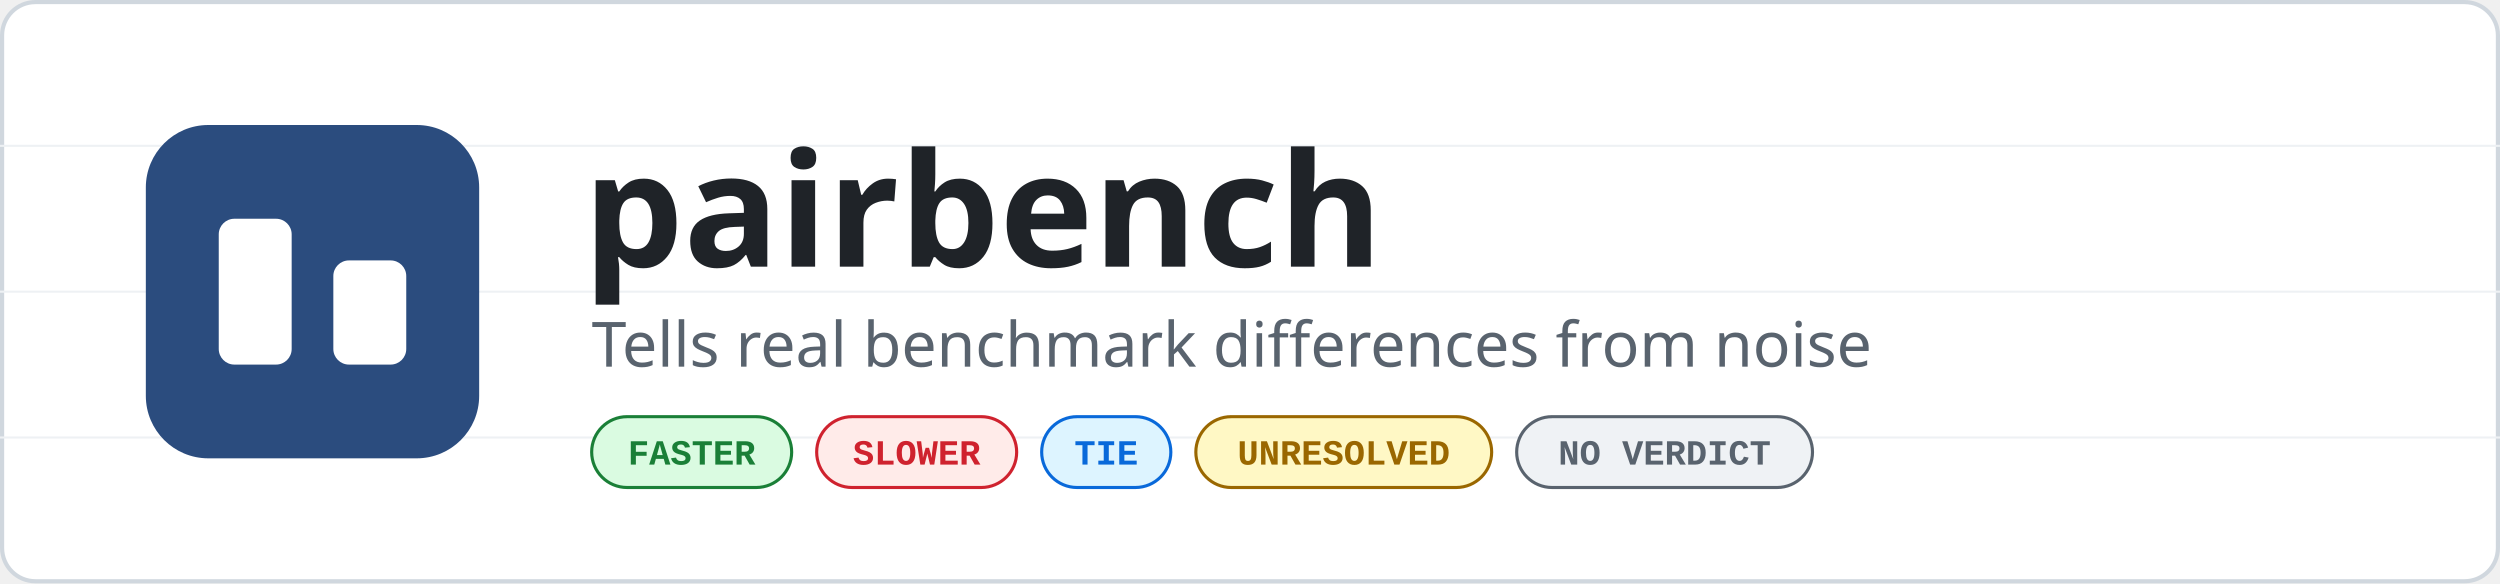
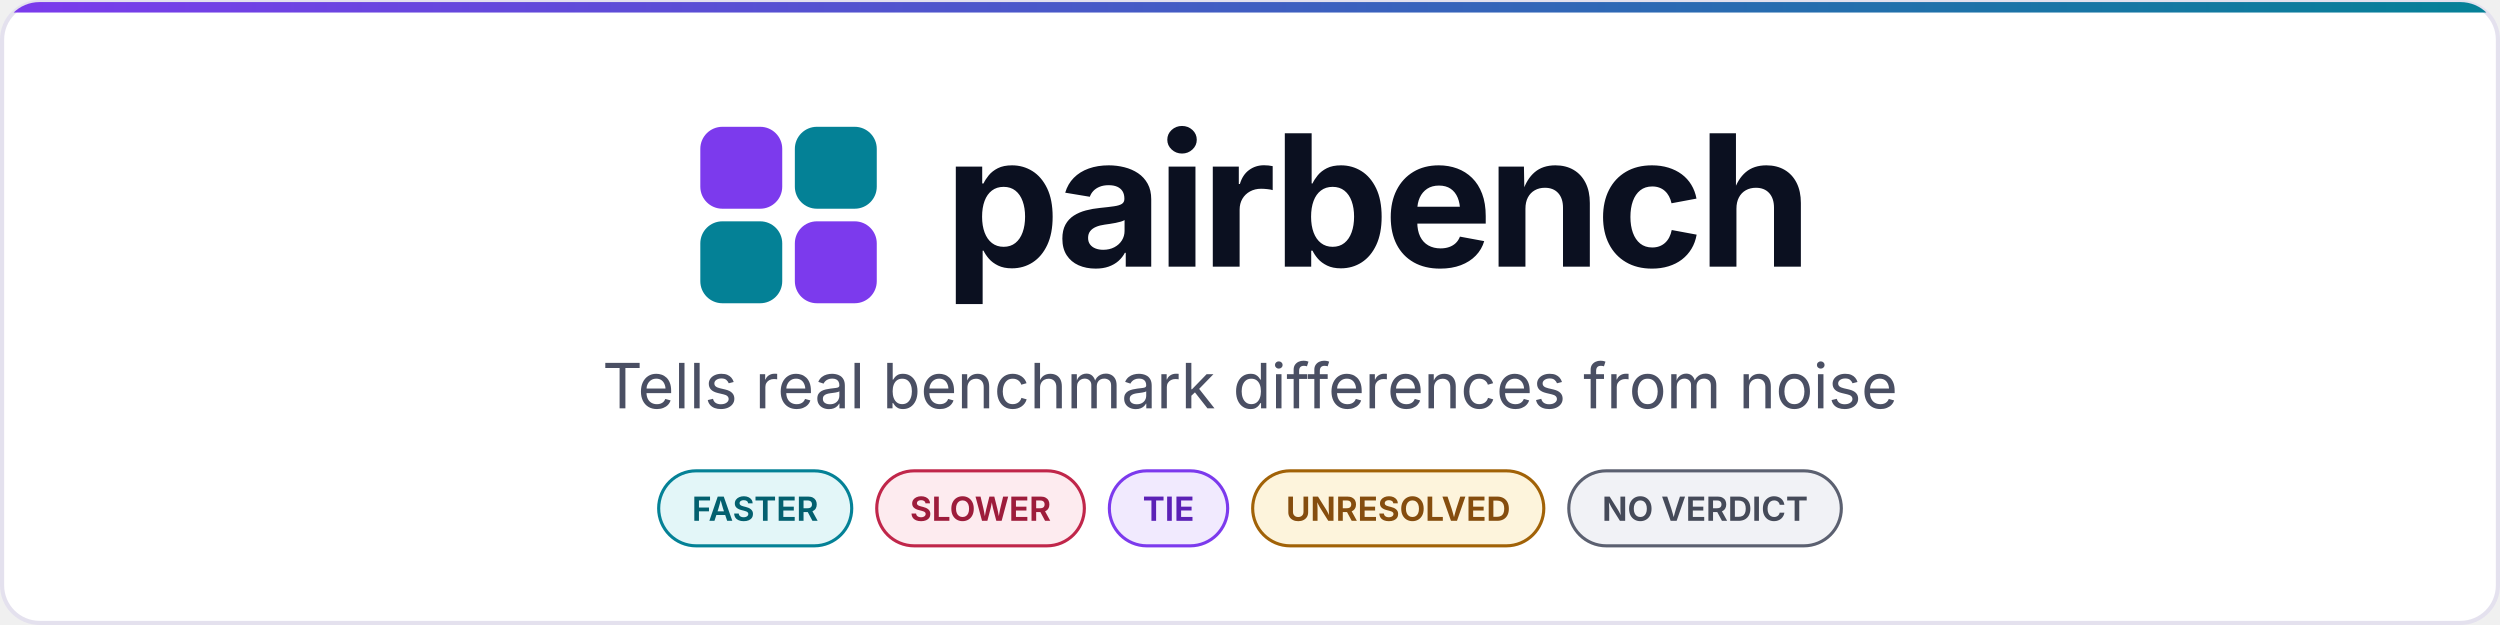
- <svg xmlns="http://www.w3.org/2000/svg" width="1200" height="280" viewBox="0 0 1200 280" role="img" aria-labelledby="title">
-   <style>.s{font-family:-apple-system,BlinkMacSystemFont,'Segoe UI','Noto Sans',Helvetica,Arial,sans-serif}.m{font-family:ui-monospace,SFMono-Regular,'SF Mono',Menlo,Consolas,'Liberation Mono',monospace}</style>
-   <rect x="1" y="1" width="1198" height="278" rx="16" fill="#ffffff" stroke="#d0d7de" stroke-width="2" />
-   <path d="M0 70H1200M0 140H1200M0 210H1200" stroke="#eef1f4" stroke-width="1" />
-   <g transform="translate(70 60)">
-     <rect width="160" height="160" rx="30" fill="#2b4c7e" />
-     <rect x="35" y="45" width="35" height="70" rx="7.5" fill="#ffffff" />
-     <rect x="90" y="65" width="35" height="50" rx="7.5" fill="#ffffff" />
-   </g>
-   <text x="280" y="128" class="s" font-size="76" font-weight="700" fill="#1f2328">pairbench</text>
-   <text x="284" y="176" class="s" font-size="30" fill="#59636e">Tells real benchmark differences from noise</text>
-   <rect x="284" y="200" width="96" height="34" rx="17" fill="#dafbe1" stroke="#1a7f37" stroke-width="1.5" />
-   <text x="332" y="223" class="m" font-size="17" font-weight="700" fill="#1a7f37" text-anchor="middle">FASTER</text>
-   <rect x="392" y="200" width="96" height="34" rx="17" fill="#ffebe9" stroke="#cf222e" stroke-width="1.5" />
-   <text x="440" y="223" class="m" font-size="17" font-weight="700" fill="#cf222e" text-anchor="middle">SLOWER</text>
-   <rect x="500" y="200" width="62" height="34" rx="17" fill="#ddf4ff" stroke="#0969da" stroke-width="1.5" />
-   <text x="531" y="223" class="m" font-size="17" font-weight="700" fill="#0969da" text-anchor="middle">TIE</text>
-   <rect x="574" y="200" width="142" height="34" rx="17" fill="#fff8c5" stroke="#9a6700" stroke-width="1.5" />
-   <text x="645" y="223" class="m" font-size="17" font-weight="700" fill="#9a6700" text-anchor="middle">UNRESOLVED</text>
-   <rect x="728" y="200" width="142" height="34" rx="17" fill="#eff2f5" stroke="#59636e" stroke-width="1.5" />
-   <text x="799" y="223" class="m" font-size="17" font-weight="700" fill="#59636e" text-anchor="middle">NO VERDICT</text>
+ <svg xmlns="http://www.w3.org/2000/svg" width="1200" height="300" viewBox="0 0 1200 300" role="img" aria-labelledby="title">
+   <defs>
+     <linearGradient id="banner-rule" x1="0" y1="0" x2="1" y2="0">
+       <stop offset="0" stop-color="#7c3aed" />
+       <stop offset="1" stop-color="#048196" />
+     </linearGradient>
+     <clipPath id="banner-frame">
+       <rect x="1" y="1" width="1198" height="298" rx="18" />
+     </clipPath>
+   </defs>
+   <rect x="1" y="1" width="1198" height="298" rx="18" fill="#ffffff" stroke="#e4e1ee" stroke-width="2" />
+   <rect x="0" y="0" width="1200" height="6" fill="url(#banner-rule)" clip-path="url(#banner-frame)" />
+   <svg x="330.10" y="54.81" width="96.80" height="96.80" viewBox="0 0 64 64">
+     <rect x="4" y="4" width="26" height="26" rx="7" fill="#7c3aed" />
+     <rect x="34" y="4" width="26" height="26" rx="7" fill="#048196" />
+     <rect x="4" y="34" width="26" height="26" rx="7" fill="#048196" />
+     <rect x="34" y="34" width="26" height="26" rx="7" fill="#7c3aed" />
+   </svg>
+   <path fill="#0b1020" d="M458.79 145.96L458.79 79.96L471.46 79.96L471.46 88.05L472.09 88.05Q472.98 86.13 474.62 84.12Q476.27 82.11 478.98 80.73Q481.70 79.36 485.78 79.36Q491.12 79.36 495.54 82.11Q499.95 84.86 502.61 90.36Q505.27 95.85 505.27 104.06Q505.27 112.06 502.69 117.58Q500.11 123.09 495.68 125.95Q491.26 128.80 485.71 128.80Q481.80 128.80 479.09 127.47Q476.38 126.15 474.69 124.20Q473.00 122.25 472.09 120.31L471.67 120.31L471.67 145.96L458.79 145.96ZM481.74 118.47Q485.11 118.47 487.40 116.62Q489.69 114.77 490.86 111.51Q492.04 108.24 492.04 104.02Q492.04 99.80 490.87 96.58Q489.71 93.35 487.42 91.52Q485.13 89.69 481.74 89.69Q478.43 89.69 476.12 91.46Q473.80 93.23 472.60 96.44Q471.40 99.65 471.40 104.02Q471.40 108.35 472.61 111.60Q473.82 114.85 476.14 116.66Q478.47 118.47 481.74 118.47ZM525.91 128.93Q521.33 128.93 517.70 127.32Q514.08 125.70 512.01 122.51Q509.93 119.32 509.93 114.57Q509.93 110.54 511.40 107.84Q512.87 105.15 515.42 103.50Q517.98 101.86 521.23 101.00Q524.48 100.14 528.04 99.80Q532.20 99.39 534.75 99.01Q537.31 98.64 538.51 97.86Q539.70 97.07 539.70 95.51L539.70 95.30Q539.70 93.25 538.83 91.82Q537.95 90.40 536.28 89.64Q534.60 88.89 532.15 88.89Q529.69 88.89 527.84 89.64Q526.00 90.39 524.82 91.64Q523.64 92.89 523.12 94.45L511.30 92.49Q512.53 88.29 515.41 85.37Q518.29 82.44 522.57 80.90Q526.85 79.36 532.19 79.36Q536.06 79.36 539.71 80.28Q543.36 81.19 546.27 83.14Q549.17 85.09 550.88 88.19Q552.59 91.28 552.59 95.66L552.59 128.00L540.36 128.00L540.36 121.33L539.94 121.33Q538.78 123.56 536.84 125.28Q534.91 126.99 532.19 127.96Q529.48 128.93 525.91 128.93ZM529.54 119.90Q532.58 119.90 534.88 118.68Q537.19 117.47 538.49 115.41Q539.79 113.35 539.79 110.83L539.79 105.63Q539.20 106.02 538.06 106.37Q536.91 106.72 535.49 106.99Q534.08 107.27 532.70 107.47Q531.32 107.67 530.25 107.82Q527.87 108.14 526.07 108.91Q524.27 109.68 523.28 110.96Q522.28 112.25 522.28 114.19Q522.28 116.05 523.22 117.32Q524.16 118.59 525.79 119.24Q527.42 119.90 529.54 119.90ZM560.93 128.00L560.93 79.96L573.82 79.96L573.82 128.00L560.93 128.00ZM567.37 73.70Q564.46 73.70 562.38 71.75Q560.30 69.81 560.30 67.08Q560.30 64.30 562.38 62.38Q564.46 60.46 567.37 60.46Q570.29 60.46 572.37 62.38Q574.45 64.30 574.45 67.08Q574.45 69.81 572.37 71.75Q570.29 73.70 567.37 73.70ZM582.14 128.00L582.14 79.96L594.63 79.96L594.63 88.33L595.14 88.33Q596.45 83.88 599.57 81.60Q602.68 79.32 606.72 79.32Q607.72 79.32 608.87 79.43Q610.01 79.55 610.89 79.75L610.89 91.26Q610.03 90.97 608.39 90.79Q606.75 90.60 605.32 90.60Q602.37 90.60 600.02 91.88Q597.68 93.16 596.35 95.41Q595.02 97.67 595.02 100.66L595.02 128.00L582.14 128.00ZM643.63 128.80Q639.72 128.80 637.01 127.47Q634.30 126.15 632.61 124.20Q630.92 122.25 630.01 120.31L629.38 120.31L629.38 128.00L616.71 128.00L616.71 63.98L629.59 63.98L629.59 88.05L630.01 88.05Q630.90 86.13 632.54 84.12Q634.19 82.11 636.90 80.73Q639.62 79.36 643.70 79.36Q649.04 79.36 653.46 82.11Q657.87 84.86 660.53 90.36Q663.19 95.85 663.19 104.06Q663.19 112.06 660.61 117.58Q658.03 123.09 653.60 125.95Q649.18 128.80 643.63 128.80ZM639.66 118.47Q643.03 118.47 645.32 116.62Q647.61 114.77 648.78 111.51Q649.96 108.24 649.96 104.02Q649.96 99.80 648.79 96.58Q647.63 93.35 645.34 91.52Q643.05 89.69 639.66 89.69Q636.35 89.69 634.04 91.46Q631.72 93.23 630.52 96.44Q629.32 99.65 629.32 104.02Q629.32 108.35 630.53 111.60Q631.74 114.85 634.07 116.66Q636.39 118.47 639.66 118.47ZM691.27 128.94Q683.91 128.94 678.59 125.93Q673.26 122.91 670.40 117.37Q667.55 111.83 667.55 104.23Q667.55 96.81 670.38 91.22Q673.22 85.63 678.41 82.49Q683.60 79.36 690.62 79.36Q695.33 79.36 699.42 80.86Q703.50 82.36 706.59 85.38Q709.68 88.41 711.41 92.98Q713.15 97.55 713.15 103.73L713.15 107.34L672.83 107.34L672.83 99.23L706.87 99.23L700.85 101.41Q700.85 97.66 699.70 94.89Q698.55 92.12 696.30 90.59Q694.06 89.07 690.71 89.07Q687.37 89.07 685.04 90.61Q682.72 92.16 681.50 94.81Q680.29 97.46 680.29 100.84L680.29 106.54Q680.29 110.71 681.68 113.55Q683.08 116.38 685.61 117.81Q688.14 119.23 691.47 119.23Q693.73 119.23 695.57 118.59Q697.42 117.95 698.75 116.69Q700.07 115.43 700.77 113.58L712.42 115.74Q711.26 119.72 708.38 122.69Q705.51 125.66 701.19 127.30Q696.86 128.94 691.27 128.94ZM732.21 100.19L732.21 128.00L719.32 128.00L719.32 79.96L731.49 79.96L731.70 91.95L730.92 91.95Q732.81 85.94 736.66 82.65Q740.52 79.36 746.60 79.36Q751.59 79.36 755.31 81.53Q759.02 83.70 761.07 87.76Q763.12 91.81 763.12 97.45L763.12 128.00L750.24 128.00L750.24 99.69Q750.24 95.22 747.93 92.67Q745.62 90.13 741.54 90.13Q738.82 90.13 736.71 91.32Q734.60 92.51 733.40 94.75Q732.21 96.99 732.21 100.19ZM792.95 128.94Q785.72 128.94 780.45 125.83Q775.18 122.73 772.33 117.15Q769.47 111.58 769.47 104.19Q769.47 96.74 772.33 91.15Q775.18 85.57 780.45 82.46Q785.72 79.36 792.95 79.36Q797.24 79.36 800.84 80.47Q804.45 81.58 807.24 83.65Q810.02 85.72 811.82 88.68Q813.63 91.63 814.31 95.33L802.33 97.57Q801.93 95.70 801.12 94.21Q800.32 92.72 799.15 91.67Q797.99 90.61 796.46 90.06Q794.94 89.50 793.08 89.50Q789.64 89.50 787.31 91.36Q784.99 93.21 783.79 96.50Q782.60 99.79 782.60 104.14Q782.60 108.43 783.79 111.73Q784.99 115.04 787.31 116.92Q789.64 118.79 793.08 118.79Q794.96 118.79 796.50 118.22Q798.04 117.65 799.24 116.56Q800.44 115.47 801.25 113.90Q802.05 112.34 802.43 110.41L814.39 112.63Q813.73 116.43 811.91 119.43Q810.10 122.43 807.32 124.57Q804.53 126.70 800.89 127.82Q797.26 128.94 792.95 128.94ZM833.49 100.19L833.49 128.00L820.61 128.00L820.61 63.98L833.26 63.98L833.26 91.95L832.21 91.95Q834.10 85.94 837.95 82.65Q841.80 79.36 847.88 79.36Q852.88 79.36 856.60 81.53Q860.32 83.70 862.37 87.76Q864.42 91.81 864.42 97.45L864.42 128.00L851.52 128.00L851.52 99.69Q851.52 95.22 849.21 92.67Q846.90 90.13 842.82 90.13Q840.11 90.13 837.99 91.32Q835.88 92.51 834.69 94.75Q833.49 96.99 833.49 100.19Z" />
+   <path fill="#4a4f63" d="M290.54 176.63L290.54 174.17L307.03 174.17L307.03 176.63L300.19 176.63L300.19 196.00L297.41 196.00L297.41 176.63L290.54 176.63ZM315.32 196.35Q312.95 196.35 311.23 195.30Q309.51 194.24 308.58 192.35Q307.65 190.46 307.65 187.94Q307.65 185.42 308.55 183.50Q309.46 181.59 311.13 180.50Q312.79 179.42 315.01 179.42Q316.32 179.42 317.59 179.85Q318.85 180.28 319.89 181.24Q320.92 182.20 321.53 183.77Q322.15 185.34 322.15 187.61L322.15 188.71L309.43 188.71L309.43 186.48L320.73 186.48L319.50 187.30Q319.50 185.69 318.99 184.44Q318.49 183.18 317.49 182.47Q316.49 181.76 315.01 181.76Q313.54 181.76 312.48 182.49Q311.43 183.21 310.87 184.38Q310.31 185.54 310.31 186.87L310.31 188.35Q310.31 190.17 310.94 191.44Q311.57 192.70 312.71 193.36Q313.84 194.01 315.34 194.01Q316.30 194.01 317.09 193.73Q317.89 193.45 318.46 192.89Q319.03 192.32 319.34 191.49L321.88 192.19Q321.50 193.42 320.60 194.36Q319.69 195.30 318.35 195.82Q317.01 196.35 315.32 196.35ZM328.56 174.17L328.56 196.00L325.93 196.00L325.93 174.17L328.56 174.17ZM335.83 174.17L335.83 196.00L333.19 196.00L333.19 174.17L335.83 174.17ZM346.03 196.35Q344.34 196.35 343.03 195.86Q341.72 195.37 340.87 194.40Q340.02 193.44 339.73 192.03L342.23 191.43Q342.58 192.78 343.56 193.41Q344.53 194.04 346.00 194.04Q347.71 194.04 348.73 193.30Q349.75 192.57 349.75 191.56Q349.75 190.71 349.15 190.15Q348.56 189.58 347.34 189.31L344.62 188.66Q342.39 188.13 341.31 187.03Q340.22 185.92 340.22 184.19Q340.22 182.79 341.02 181.71Q341.81 180.63 343.18 180.03Q344.55 179.42 346.29 179.42Q347.97 179.42 349.15 179.92Q350.33 180.43 351.07 181.31Q351.81 182.20 352.18 183.36L349.79 183.97Q349.45 183.09 348.67 182.38Q347.89 181.66 346.30 181.66Q344.84 181.66 343.86 182.33Q342.89 183.01 342.89 184.03Q342.89 184.94 343.55 185.49Q344.21 186.04 345.64 186.38L348.12 186.96Q350.35 187.49 351.42 188.60Q352.49 189.70 352.49 191.39Q352.49 192.82 351.67 193.94Q350.86 195.06 349.40 195.71Q347.94 196.35 346.03 196.35ZM364.73 196.00L364.73 179.62L367.28 179.62L367.28 182.14L367.46 182.14Q367.91 180.90 369.07 180.14Q370.24 179.39 371.70 179.39Q372.00 179.39 372.40 179.40Q372.80 179.42 373.04 179.43L373.04 182.08Q372.92 182.05 372.45 182.00Q371.98 181.94 371.46 181.94Q370.28 181.94 369.35 182.43Q368.42 182.92 367.90 183.78Q367.37 184.63 367.37 185.75L367.37 196.00L364.73 196.00ZM382.41 196.35Q380.04 196.35 378.32 195.30Q376.60 194.24 375.67 192.35Q374.74 190.46 374.74 187.94Q374.74 185.42 375.64 183.50Q376.55 181.59 378.22 180.50Q379.88 179.42 382.10 179.42Q383.41 179.42 384.68 179.85Q385.94 180.28 386.98 181.24Q388.01 182.20 388.62 183.77Q389.24 185.34 389.24 187.61L389.24 188.71L376.52 188.71L376.52 186.48L387.82 186.48L386.59 187.30Q386.59 185.69 386.08 184.44Q385.58 183.18 384.58 182.47Q383.58 181.76 382.10 181.76Q380.62 181.76 379.57 182.49Q378.52 183.21 377.96 184.38Q377.40 185.54 377.40 186.87L377.40 188.35Q377.40 190.17 378.03 191.44Q378.66 192.70 379.80 193.36Q380.93 194.01 382.43 194.01Q383.39 194.01 384.18 193.73Q384.98 193.45 385.55 192.89Q386.12 192.32 386.43 191.49L388.97 192.19Q388.59 193.42 387.69 194.36Q386.78 195.30 385.44 195.82Q384.10 196.35 382.41 196.35ZM397.90 196.38Q396.34 196.38 395.08 195.79Q393.81 195.21 393.06 194.08Q392.31 192.95 392.31 191.34Q392.31 189.94 392.87 189.06Q393.43 188.18 394.36 187.67Q395.29 187.17 396.42 186.92Q397.54 186.67 398.69 186.52Q400.15 186.33 401.07 186.23Q402.00 186.13 402.44 185.88Q402.89 185.63 402.89 185.03L402.89 184.94Q402.89 183.92 402.51 183.20Q402.13 182.49 401.37 182.11Q400.61 181.73 399.46 181.73Q398.29 181.73 397.46 182.10Q396.62 182.46 396.10 183.01Q395.58 183.56 395.32 184.13L392.78 183.30Q393.41 181.81 394.48 180.96Q395.55 180.12 396.84 179.77Q398.13 179.42 399.39 179.42Q400.21 179.42 401.26 179.62Q402.30 179.81 403.28 180.40Q404.25 180.99 404.89 182.14Q405.53 183.29 405.53 185.20L405.53 196.00L402.93 196.00L402.93 193.77L402.76 193.77Q402.48 194.34 401.87 194.95Q401.25 195.56 400.27 195.97Q399.29 196.38 397.90 196.38ZM398.35 194.05Q399.81 194.05 400.83 193.48Q401.84 192.91 402.36 191.99Q402.89 191.08 402.89 190.08L402.89 187.81Q402.73 188.00 402.19 188.16Q401.65 188.31 400.95 188.43Q400.25 188.54 399.60 188.62Q398.95 188.71 398.57 188.75Q397.62 188.87 396.79 189.15Q395.96 189.44 395.46 189.99Q394.97 190.54 394.97 191.47Q394.97 192.32 395.41 192.89Q395.84 193.47 396.61 193.76Q397.37 194.05 398.35 194.05ZM412.79 174.17L412.79 196.00L410.16 196.00L410.16 174.17L412.79 174.17ZM433.46 196.35Q431.91 196.35 430.96 195.82Q430.00 195.28 429.49 194.60Q428.98 193.92 428.70 193.47L428.41 193.47L428.41 196.00L425.86 196.00L425.86 174.17L428.50 174.17L428.50 182.25L428.70 182.25Q428.98 181.81 429.48 181.14Q429.98 180.47 430.91 179.95Q431.85 179.42 433.45 179.42Q435.50 179.42 437.06 180.44Q438.62 181.47 439.50 183.37Q440.39 185.26 440.39 187.86Q440.39 190.46 439.51 192.37Q438.63 194.27 437.07 195.31Q435.51 196.35 433.46 196.35ZM433.07 193.99Q434.60 193.99 435.64 193.17Q436.67 192.34 437.19 190.94Q437.71 189.54 437.71 187.83Q437.71 186.13 437.20 184.76Q436.68 183.39 435.65 182.58Q434.62 181.78 433.07 181.78Q431.56 181.78 430.53 182.54Q429.51 183.30 428.99 184.65Q428.47 186.01 428.47 187.83Q428.47 189.64 428.99 191.03Q429.52 192.43 430.55 193.21Q431.59 193.99 433.07 193.99ZM451.11 196.35Q448.74 196.35 447.02 195.30Q445.30 194.24 444.37 192.35Q443.44 190.46 443.44 187.94Q443.44 185.42 444.35 183.50Q445.25 181.59 446.92 180.50Q448.58 179.42 450.81 179.42Q452.11 179.42 453.38 179.85Q454.64 180.28 455.68 181.24Q456.71 182.20 457.32 183.77Q457.94 185.34 457.94 187.61L457.94 188.71L445.22 188.71L445.22 186.48L456.52 186.48L455.29 187.30Q455.29 185.69 454.78 184.44Q454.28 183.18 453.28 182.47Q452.29 181.76 450.81 181.76Q449.33 181.76 448.27 182.49Q447.22 183.21 446.66 184.38Q446.10 185.54 446.10 186.87L446.10 188.35Q446.10 190.17 446.73 191.44Q447.36 192.70 448.50 193.36Q449.63 194.01 451.13 194.01Q452.09 194.01 452.89 193.73Q453.68 193.45 454.25 192.89Q454.82 192.32 455.13 191.49L457.68 192.19Q457.29 193.42 456.39 194.36Q455.48 195.30 454.14 195.82Q452.80 196.35 451.11 196.35ZM464.36 186.19L464.36 196.00L461.72 196.00L461.72 179.62L464.25 179.62L464.27 183.59L463.90 183.59Q464.65 181.32 466.03 180.37Q467.42 179.42 469.28 179.42Q470.93 179.42 472.18 180.10Q473.42 180.78 474.12 182.15Q474.81 183.52 474.81 185.60L474.81 196.00L472.18 196.00L472.18 185.82Q472.18 183.93 471.19 182.86Q470.20 181.79 468.49 181.79Q467.31 181.79 466.38 182.30Q465.44 182.82 464.90 183.80Q464.36 184.78 464.36 186.19ZM486.11 196.35Q483.88 196.35 482.20 195.30Q480.53 194.24 479.59 192.34Q478.65 190.43 478.65 187.91Q478.65 185.35 479.59 183.44Q480.53 181.53 482.20 180.47Q483.88 179.42 486.11 179.42Q487.29 179.42 488.35 179.73Q489.40 180.03 490.28 180.61Q491.15 181.19 491.78 182.03Q492.41 182.88 492.74 183.94L490.21 184.66Q490.03 184.03 489.67 183.50Q489.30 182.98 488.78 182.59Q488.26 182.20 487.59 181.99Q486.91 181.78 486.11 181.78Q484.47 181.78 483.41 182.63Q482.36 183.49 481.85 184.88Q481.33 186.27 481.33 187.91Q481.33 189.53 481.85 190.91Q482.36 192.29 483.41 193.14Q484.47 193.99 486.11 193.99Q486.93 193.99 487.62 193.77Q488.31 193.55 488.84 193.15Q489.38 192.75 489.74 192.19Q490.11 191.63 490.28 190.98L492.80 191.69Q492.48 192.79 491.84 193.65Q491.21 194.51 490.33 195.11Q489.45 195.72 488.38 196.04Q487.31 196.35 486.11 196.35ZM499.22 186.19L499.22 196.00L496.58 196.00L496.58 174.17L499.22 174.17L499.22 183.59L498.76 183.59Q499.51 181.32 500.90 180.37Q502.28 179.42 504.14 179.42Q505.80 179.42 507.05 180.10Q508.30 180.78 509.00 182.15Q509.69 183.52 509.69 185.60L509.69 196.00L507.04 196.00L507.04 185.82Q507.04 183.93 506.05 182.86Q505.06 181.79 503.35 181.79Q502.18 181.79 501.24 182.30Q500.30 182.82 499.76 183.80Q499.22 184.78 499.22 186.19ZM514.32 196.00L514.32 179.62L516.88 179.62L516.90 183.29L516.69 183.29Q517.03 181.95 517.76 181.08Q518.48 180.21 519.46 179.77Q520.43 179.33 521.48 179.33Q523.27 179.33 524.38 180.43Q525.48 181.53 525.81 183.31L525.45 183.31Q525.75 182.08 526.52 181.19Q527.30 180.30 528.41 179.81Q529.51 179.33 530.82 179.33Q532.24 179.33 533.41 179.95Q534.58 180.56 535.28 181.81Q535.97 183.05 535.97 184.96L535.97 196.00L533.33 196.00L533.33 185.03Q533.33 183.26 532.34 182.49Q531.34 181.73 530.02 181.73Q528.93 181.73 528.13 182.19Q527.33 182.66 526.90 183.46Q526.46 184.27 526.46 185.31L526.46 196.00L523.83 196.00L523.83 184.76Q523.83 183.40 522.92 182.57Q522.01 181.73 520.62 181.73Q519.67 181.73 518.83 182.18Q517.98 182.63 517.47 183.50Q516.96 184.38 516.96 185.69L516.96 196.00L514.32 196.00ZM545.19 196.38Q543.63 196.38 542.37 195.79Q541.10 195.21 540.35 194.08Q539.60 192.95 539.60 191.34Q539.60 189.94 540.16 189.06Q540.72 188.18 541.65 187.67Q542.58 187.17 543.71 186.92Q544.83 186.67 545.98 186.52Q547.44 186.33 548.36 186.23Q549.29 186.13 549.73 185.88Q550.18 185.63 550.18 185.03L550.18 184.94Q550.18 183.92 549.80 183.20Q549.42 182.49 548.66 182.11Q547.90 181.73 546.75 181.73Q545.58 181.73 544.75 182.10Q543.91 182.46 543.39 183.01Q542.87 183.56 542.61 184.13L540.07 183.30Q540.70 181.81 541.77 180.96Q542.84 180.12 544.13 179.77Q545.42 179.42 546.68 179.42Q547.50 179.42 548.55 179.62Q549.59 179.81 550.57 180.40Q551.54 180.99 552.18 182.14Q552.82 183.29 552.82 185.20L552.82 196.00L550.22 196.00L550.22 193.77L550.05 193.77Q549.77 194.34 549.16 194.95Q548.54 195.56 547.56 195.97Q546.58 196.38 545.19 196.38ZM545.64 194.05Q547.10 194.05 548.12 193.48Q549.13 192.91 549.65 191.99Q550.18 191.08 550.18 190.08L550.18 187.81Q550.02 188.00 549.48 188.16Q548.94 188.31 548.24 188.43Q547.54 188.54 546.89 188.62Q546.24 188.71 545.86 188.75Q544.91 188.87 544.08 189.15Q543.25 189.44 542.75 189.99Q542.26 190.54 542.26 191.47Q542.26 192.32 542.70 192.89Q543.13 193.47 543.90 193.76Q544.66 194.05 545.64 194.05ZM557.45 196.00L557.45 179.62L560.00 179.62L560.00 182.14L560.17 182.14Q560.62 180.90 561.79 180.14Q562.95 179.39 564.42 179.39Q564.71 179.39 565.11 179.40Q565.52 179.42 565.75 179.43L565.75 182.08Q565.63 182.05 565.17 182.00Q564.70 181.94 564.17 181.94Q563.00 181.94 562.07 182.43Q561.14 182.92 560.61 183.78Q560.08 184.63 560.08 185.75L560.08 196.00L557.45 196.00ZM571.68 190.11L571.68 186.84L572.17 186.84L579.17 179.62L582.44 179.62L574.86 187.40L574.57 187.40L571.68 190.11ZM569.21 196.00L569.21 174.17L571.85 174.17L571.85 196.00L569.21 196.00ZM579.57 196.00L573.30 187.99L575.17 186.13L582.95 196.00L579.57 196.00ZM600.25 196.35Q598.21 196.35 596.65 195.31Q595.08 194.27 594.20 192.37Q593.32 190.46 593.32 187.86Q593.32 185.26 594.21 183.37Q595.09 181.47 596.66 180.44Q598.23 179.42 600.26 179.42Q601.86 179.42 602.80 179.95Q603.74 180.47 604.24 181.14Q604.75 181.81 605.01 182.25L605.21 182.25L605.21 174.17L607.85 174.17L607.85 196.00L605.30 196.00L605.30 193.47L605.01 193.47Q604.75 193.92 604.23 194.60Q603.71 195.28 602.76 195.82Q601.82 196.35 600.25 196.35ZM600.64 193.99Q602.14 193.99 603.16 193.21Q604.19 192.43 604.72 191.03Q605.24 189.64 605.24 187.83Q605.24 186.01 604.72 184.65Q604.20 183.30 603.18 182.54Q602.15 181.78 600.64 181.78Q599.09 181.78 598.06 182.58Q597.03 183.39 596.51 184.76Q596.00 186.13 596.00 187.83Q596.00 189.54 596.52 190.94Q597.04 192.34 598.08 193.17Q599.12 193.99 600.64 193.99ZM612.48 196.00L612.48 179.62L615.12 179.62L615.12 196.00L612.48 196.00ZM613.81 176.94Q613.07 176.94 612.52 176.43Q611.98 175.92 611.98 175.20Q611.98 174.47 612.52 173.96Q613.07 173.46 613.81 173.46Q614.58 173.46 615.12 173.96Q615.66 174.47 615.66 175.20Q615.66 175.92 615.12 176.43Q614.58 176.94 613.81 176.94ZM627.36 179.62L627.36 181.88L617.72 181.88L617.72 179.62L627.36 179.62ZM620.95 196.00L620.95 177.44Q620.95 176.02 621.61 175.07Q622.28 174.12 623.35 173.63Q624.42 173.15 625.61 173.15Q626.54 173.15 627.16 173.30Q627.77 173.46 628.07 173.59L627.33 175.84Q627.13 175.77 626.80 175.68Q626.47 175.59 625.91 175.59Q624.70 175.59 624.14 176.22Q623.58 176.84 623.58 178.03L623.58 196.00L620.95 196.00ZM637.29 179.62L637.29 181.88L627.66 181.88L627.66 179.62L637.29 179.62ZM630.88 196.00L630.88 177.44Q630.88 176.02 631.55 175.07Q632.21 174.12 633.28 173.63Q634.35 173.15 635.54 173.15Q636.47 173.15 637.09 173.30Q637.71 173.46 638.00 173.59L637.27 175.84Q637.06 175.77 636.73 175.68Q636.40 175.59 635.84 175.59Q634.63 175.59 634.07 176.22Q633.52 176.84 633.52 178.03L633.52 196.00L630.88 196.00ZM646.79 196.35Q644.41 196.35 642.69 195.30Q640.97 194.24 640.04 192.35Q639.11 190.46 639.11 187.94Q639.11 185.42 640.02 183.50Q640.93 181.59 642.59 180.50Q644.25 179.42 646.48 179.42Q647.78 179.42 649.05 179.85Q650.32 180.28 651.35 181.24Q652.38 182.20 653.00 183.77Q653.61 185.34 653.61 187.61L653.61 188.71L640.90 188.71L640.90 186.48L652.19 186.48L650.96 187.30Q650.96 185.69 650.46 184.44Q649.95 183.18 648.96 182.47Q647.96 181.76 646.48 181.76Q645.00 181.76 643.95 182.49Q642.89 183.21 642.33 184.38Q641.78 185.54 641.78 186.87L641.78 188.35Q641.78 190.17 642.41 191.44Q643.04 192.70 644.17 193.36Q645.31 194.01 646.80 194.01Q647.77 194.01 648.56 193.73Q649.35 193.45 649.92 192.89Q650.49 192.32 650.80 191.49L653.35 192.19Q652.97 193.42 652.06 194.36Q651.15 195.30 649.81 195.82Q648.47 196.35 646.79 196.35ZM657.39 196.00L657.39 179.62L659.94 179.62L659.94 182.14L660.12 182.14Q660.57 180.90 661.74 180.14Q662.90 179.39 664.37 179.39Q664.66 179.39 665.06 179.40Q665.46 179.42 665.70 179.43L665.70 182.08Q665.58 182.05 665.11 182.00Q664.64 181.94 664.12 181.94Q662.94 181.94 662.01 182.43Q661.08 182.92 660.56 183.78Q660.03 184.63 660.03 185.75L660.03 196.00L657.39 196.00ZM675.07 196.35Q672.70 196.35 670.98 195.30Q669.26 194.24 668.33 192.35Q667.40 190.46 667.40 187.94Q667.40 185.42 668.31 183.50Q669.21 181.59 670.88 180.50Q672.54 179.42 674.77 179.42Q676.07 179.42 677.34 179.85Q678.60 180.28 679.64 181.24Q680.67 182.20 681.28 183.77Q681.90 185.34 681.90 187.61L681.90 188.71L669.18 188.71L669.18 186.48L680.48 186.48L679.25 187.30Q679.25 185.69 678.74 184.44Q678.24 183.18 677.24 182.47Q676.25 181.76 674.77 181.76Q673.29 181.76 672.23 182.49Q671.18 183.21 670.62 184.38Q670.06 185.54 670.06 186.87L670.06 188.35Q670.06 190.17 670.69 191.44Q671.32 192.70 672.46 193.36Q673.59 194.01 675.09 194.01Q676.05 194.01 676.85 193.73Q677.64 193.45 678.21 192.89Q678.78 192.32 679.09 191.49L681.64 192.19Q681.25 193.42 680.35 194.36Q679.44 195.30 678.10 195.82Q676.76 196.35 675.07 196.35ZM688.32 186.19L688.32 196.00L685.68 196.00L685.68 179.62L688.21 179.62L688.23 183.59L687.86 183.59Q688.61 181.32 689.99 180.37Q691.38 179.42 693.24 179.42Q694.89 179.42 696.14 180.10Q697.38 180.78 698.08 182.15Q698.77 183.52 698.77 185.60L698.77 196.00L696.14 196.00L696.14 185.82Q696.14 183.93 695.15 182.86Q694.16 181.79 692.45 181.79Q691.27 181.79 690.34 182.30Q689.40 182.82 688.86 183.80Q688.32 184.78 688.32 186.19ZM710.07 196.35Q707.84 196.35 706.16 195.30Q704.49 194.24 703.55 192.34Q702.61 190.43 702.61 187.91Q702.61 185.35 703.55 183.44Q704.49 181.53 706.16 180.47Q707.84 179.42 710.07 179.42Q711.25 179.42 712.31 179.73Q713.36 180.03 714.24 180.61Q715.11 181.19 715.74 182.03Q716.37 182.88 716.70 183.94L714.17 184.66Q713.99 184.03 713.63 183.50Q713.26 182.98 712.74 182.59Q712.22 182.20 711.55 181.99Q710.87 181.78 710.07 181.78Q708.43 181.78 707.37 182.63Q706.32 183.49 705.81 184.88Q705.29 186.27 705.29 187.91Q705.29 189.53 705.81 190.91Q706.32 192.29 707.37 193.14Q708.43 193.99 710.07 193.99Q710.89 193.99 711.58 193.77Q712.27 193.55 712.80 193.15Q713.33 192.75 713.70 192.19Q714.07 191.63 714.24 190.98L716.76 191.69Q716.44 192.79 715.80 193.65Q715.17 194.51 714.29 195.11Q713.41 195.72 712.34 196.04Q711.27 196.35 710.07 196.35ZM727.43 196.35Q725.05 196.35 723.33 195.30Q721.61 194.24 720.68 192.35Q719.75 190.46 719.75 187.94Q719.75 185.42 720.66 183.50Q721.57 181.59 723.23 180.50Q724.89 179.42 727.12 179.42Q728.42 179.42 729.69 179.85Q730.96 180.28 731.99 181.24Q733.02 182.20 733.64 183.77Q734.25 185.34 734.25 187.61L734.25 188.71L721.54 188.71L721.54 186.48L732.83 186.48L731.60 187.30Q731.60 185.69 731.10 184.44Q730.59 183.18 729.59 182.47Q728.60 181.76 727.12 181.76Q725.64 181.76 724.58 182.49Q723.53 183.21 722.97 184.38Q722.42 185.54 722.42 186.87L722.42 188.35Q722.42 190.17 723.05 191.44Q723.68 192.70 724.81 193.36Q725.95 194.01 727.44 194.01Q728.41 194.01 729.20 193.73Q729.99 193.45 730.56 192.89Q731.13 192.32 731.44 191.49L733.99 192.19Q733.61 193.42 732.70 194.36Q731.79 195.30 730.45 195.82Q729.11 196.35 727.43 196.35ZM743.60 196.35Q741.91 196.35 740.60 195.86Q739.29 195.37 738.44 194.40Q737.59 193.44 737.30 192.03L739.80 191.43Q740.16 192.78 741.13 193.41Q742.10 194.04 743.57 194.04Q745.28 194.04 746.30 193.30Q747.32 192.57 747.32 191.56Q747.32 190.71 746.73 190.15Q746.13 189.58 744.92 189.31L742.19 188.66Q739.97 188.13 738.88 187.03Q737.80 185.92 737.80 184.19Q737.80 182.79 738.59 181.71Q739.38 180.63 740.75 180.03Q742.12 179.42 743.86 179.42Q745.55 179.42 746.73 179.92Q747.91 180.43 748.65 181.31Q749.38 182.20 749.75 183.36L747.36 183.97Q747.03 183.09 746.24 182.38Q745.46 181.66 743.88 181.66Q742.41 181.66 741.44 182.33Q740.46 183.01 740.46 184.03Q740.46 184.94 741.12 185.49Q741.78 186.04 743.22 186.38L745.69 186.96Q747.92 187.49 748.99 188.60Q750.06 189.70 750.06 191.39Q750.06 192.82 749.25 193.94Q748.43 195.06 746.98 195.71Q745.52 196.35 743.60 196.35ZM769.92 179.62L769.92 181.88L760.28 181.88L760.28 179.62L769.92 179.62ZM763.51 196.00L763.51 177.44Q763.51 176.02 764.17 175.07Q764.84 174.12 765.91 173.63Q766.98 173.15 768.16 173.15Q769.10 173.15 769.72 173.30Q770.33 173.46 770.62 173.59L769.89 175.84Q769.69 175.77 769.36 175.68Q769.03 175.59 768.47 175.59Q767.26 175.59 766.70 176.22Q766.14 176.84 766.14 178.03L766.14 196.00L763.51 196.00ZM773.41 196.00L773.41 179.62L775.96 179.62L775.96 182.14L776.13 182.14Q776.59 180.90 777.75 180.14Q778.92 179.39 780.38 179.39Q780.67 179.39 781.08 179.40Q781.48 179.42 781.71 179.43L781.71 182.08Q781.60 182.05 781.13 182.00Q780.66 181.94 780.13 181.94Q778.96 181.94 778.03 182.43Q777.10 182.92 776.57 183.78Q776.04 184.63 776.04 185.75L776.04 196.00L773.41 196.00ZM790.87 196.35Q788.64 196.35 786.97 195.30Q785.29 194.24 784.35 192.34Q783.41 190.43 783.41 187.91Q783.41 185.35 784.35 183.44Q785.29 181.53 786.97 180.47Q788.64 179.42 790.87 179.42Q793.11 179.42 794.79 180.47Q796.48 181.53 797.42 183.44Q798.35 185.35 798.35 187.91Q798.35 190.43 797.42 192.34Q796.48 194.24 794.79 195.30Q793.11 196.35 790.87 196.35ZM790.87 193.99Q792.52 193.99 793.59 193.14Q794.66 192.29 795.18 190.91Q795.69 189.53 795.69 187.91Q795.69 186.29 795.18 184.89Q794.66 183.49 793.59 182.63Q792.52 181.78 790.87 181.78Q789.23 181.78 788.17 182.63Q787.12 183.49 786.61 184.88Q786.09 186.27 786.09 187.91Q786.09 189.53 786.61 190.91Q787.12 192.29 788.17 193.14Q789.23 193.99 790.87 193.99ZM802.19 196.00L802.19 179.62L804.76 179.62L804.77 183.29L804.57 183.29Q804.90 181.95 805.63 181.08Q806.35 180.21 807.33 179.77Q808.30 179.33 809.36 179.33Q811.14 179.33 812.25 180.43Q813.35 181.53 813.68 183.31L813.33 183.31Q813.62 182.08 814.39 181.19Q815.17 180.30 816.28 179.81Q817.38 179.33 818.69 179.33Q820.11 179.33 821.28 179.95Q822.45 180.56 823.15 181.81Q823.84 183.05 823.84 184.96L823.84 196.00L821.21 196.00L821.21 185.03Q821.21 183.26 820.21 182.49Q819.21 181.73 817.90 181.73Q816.80 181.73 816.00 182.19Q815.20 182.66 814.77 183.46Q814.34 184.27 814.34 185.31L814.34 196.00L811.70 196.00L811.70 184.76Q811.70 183.40 810.79 182.57Q809.88 181.73 808.49 181.73Q807.54 181.73 806.70 182.18Q805.85 182.63 805.34 183.50Q804.83 184.38 804.83 185.69L804.83 196.00L802.19 196.00ZM839.55 186.19L839.55 196.00L836.91 196.00L836.91 179.62L839.44 179.62L839.46 183.59L839.09 183.59Q839.84 181.32 841.22 180.37Q842.61 179.42 844.47 179.42Q846.12 179.42 847.37 180.10Q848.61 180.78 849.31 182.15Q850.00 183.52 850.00 185.60L850.00 196.00L847.37 196.00L847.37 185.82Q847.37 183.93 846.38 182.86Q845.39 181.79 843.68 181.79Q842.50 181.79 841.57 182.30Q840.63 182.82 840.09 183.80Q839.55 184.78 839.55 186.19ZM861.30 196.35Q859.07 196.35 857.40 195.30Q855.72 194.24 854.78 192.34Q853.84 190.43 853.84 187.91Q853.84 185.35 854.78 183.44Q855.72 181.53 857.40 180.47Q859.07 179.42 861.30 179.42Q863.54 179.42 865.22 180.47Q866.91 181.53 867.85 183.44Q868.78 185.35 868.78 187.91Q868.78 190.43 867.85 192.34Q866.91 194.24 865.22 195.30Q863.54 196.35 861.30 196.35ZM861.30 193.99Q862.95 193.99 864.02 193.14Q865.09 192.29 865.61 190.91Q866.12 189.53 866.12 187.91Q866.12 186.29 865.61 184.89Q865.09 183.49 864.02 182.63Q862.95 181.78 861.30 181.78Q859.66 181.78 858.60 182.63Q857.55 183.49 857.04 184.88Q856.52 186.27 856.52 187.91Q856.52 189.53 857.04 190.91Q857.55 192.29 858.60 193.14Q859.66 193.99 861.30 193.99ZM872.62 196.00L872.62 179.62L875.26 179.62L875.26 196.00L872.62 196.00ZM873.96 176.94Q873.21 176.94 872.67 176.43Q872.12 175.92 872.12 175.20Q872.12 174.47 872.67 173.96Q873.21 173.46 873.96 173.46Q874.72 173.46 875.26 173.96Q875.80 174.47 875.80 175.20Q875.80 175.92 875.26 176.43Q874.72 176.94 873.96 176.94ZM885.45 196.35Q883.77 196.35 882.46 195.86Q881.15 195.37 880.30 194.40Q879.45 193.44 879.16 192.03L881.66 191.43Q882.01 192.78 882.99 193.41Q883.96 194.04 885.42 194.04Q887.14 194.04 888.16 193.30Q889.17 192.57 889.17 191.56Q889.17 190.71 888.58 190.15Q887.99 189.58 886.77 189.31L884.05 188.66Q881.82 188.13 880.74 187.03Q879.65 185.92 879.65 184.19Q879.65 182.79 880.44 181.71Q881.24 180.63 882.60 180.03Q883.97 179.42 885.72 179.42Q887.40 179.42 888.58 179.92Q889.76 180.43 890.50 181.31Q891.24 182.20 891.61 183.36L889.22 183.97Q888.88 183.09 888.10 182.38Q887.31 181.66 885.73 181.66Q884.27 181.66 883.29 182.33Q882.32 183.01 882.32 184.03Q882.32 184.94 882.98 185.49Q883.64 186.04 885.07 186.38L887.55 186.96Q889.78 187.49 890.84 188.60Q891.91 189.70 891.91 191.39Q891.91 192.82 891.10 193.94Q890.29 195.06 888.83 195.71Q887.37 196.35 885.45 196.35ZM902.61 196.35Q900.23 196.35 898.51 195.30Q896.79 194.24 895.86 192.35Q894.93 190.46 894.93 187.94Q894.93 185.42 895.84 183.50Q896.75 181.59 898.41 180.50Q900.07 179.42 902.30 179.42Q903.60 179.42 904.87 179.85Q906.14 180.28 907.17 181.24Q908.20 182.20 908.82 183.77Q909.43 185.34 909.43 187.61L909.43 188.71L896.72 188.71L896.72 186.48L908.01 186.48L906.78 187.30Q906.78 185.69 906.28 184.44Q905.77 183.18 904.78 182.47Q903.78 181.76 902.30 181.76Q900.82 181.76 899.77 182.49Q898.71 183.21 898.15 184.38Q897.60 185.54 897.60 186.87L897.60 188.35Q897.60 190.17 898.23 191.44Q898.86 192.70 899.99 193.36Q901.13 194.01 902.62 194.01Q903.59 194.01 904.38 193.73Q905.17 193.45 905.74 192.89Q906.31 192.32 906.62 191.49L909.17 192.19Q908.79 193.42 907.88 194.36Q906.97 195.30 905.63 195.82Q904.29 196.35 902.61 196.35Z" />
+   <rect x="316.16" y="226" width="92.67" height="36" rx="18" fill="#e3f6f8" stroke="#048196" stroke-width="1.5" />
+   <path fill="#03606f" d="M333.27 250.00L333.27 238.36L340.82 238.36L340.82 240.23L335.50 240.23L335.50 243.60L340.31 243.60L340.31 245.44L335.50 245.44L335.50 250.00L333.27 250.00ZM340.49 250.00L344.51 238.36L347.40 238.36L351.51 250.00L349.04 250.00L347.08 244.17Q346.75 243.16 346.42 241.92Q346.08 240.68 345.69 239.16L346.17 239.16Q345.79 240.69 345.47 241.94Q345.14 243.18 344.84 244.17L342.94 250.00L340.49 250.00ZM342.91 247.21L342.91 245.43L349.08 245.43L349.08 247.21L342.91 247.21ZM356.99 250.17Q355.61 250.17 354.60 249.75Q353.58 249.32 353.01 248.50Q352.44 247.68 352.40 246.48L354.59 246.48Q354.63 247.08 354.95 247.48Q355.27 247.88 355.79 248.08Q356.32 248.28 356.97 248.28Q357.63 248.28 358.13 248.08Q358.63 247.88 358.91 247.52Q359.19 247.17 359.19 246.70Q359.19 246.27 358.94 245.98Q358.69 245.70 358.23 245.50Q357.77 245.30 357.14 245.15L355.84 244.82Q354.37 244.45 353.54 243.69Q352.71 242.92 352.71 241.67Q352.71 240.63 353.27 239.85Q353.84 239.07 354.81 238.64Q355.79 238.20 357.03 238.20Q358.30 238.20 359.24 238.64Q360.19 239.08 360.72 239.84Q361.26 240.61 361.28 241.61L359.11 241.61Q359.04 240.89 358.48 240.49Q357.92 240.09 357.00 240.09Q356.37 240.09 355.92 240.28Q355.47 240.46 355.23 240.79Q354.99 241.12 354.99 241.53Q354.99 241.99 355.27 242.29Q355.55 242.59 355.99 242.77Q356.44 242.95 356.91 243.07L357.98 243.34Q358.67 243.50 359.30 243.77Q359.92 244.04 360.40 244.44Q360.88 244.84 361.16 245.40Q361.43 245.96 361.43 246.71Q361.43 247.75 360.91 248.53Q360.38 249.31 359.38 249.74Q358.39 250.17 356.99 250.17ZM362.64 240.23L362.64 238.36L372.03 238.36L372.03 240.23L368.46 240.23L368.46 250.00L366.22 250.00L366.22 240.23L362.64 240.23ZM373.76 250.00L373.76 238.36L381.44 238.36L381.44 240.23L376.00 240.23L376.00 243.20L381.03 243.20L381.03 245.04L376.00 245.04L376.00 248.13L381.46 248.13L381.46 250.00L373.76 250.00ZM383.46 250.00L383.46 238.36L387.91 238.36Q389.24 238.36 390.16 238.83Q391.08 239.30 391.56 240.14Q392.04 240.99 392.04 242.11Q392.04 243.25 391.56 244.07Q391.07 244.90 390.14 245.34Q389.21 245.79 387.87 245.79L384.78 245.79L384.78 243.96L387.54 243.96Q388.30 243.96 388.79 243.75Q389.27 243.53 389.51 243.12Q389.75 242.71 389.75 242.11Q389.75 241.51 389.51 241.09Q389.27 240.66 388.78 240.44Q388.29 240.22 387.53 240.22L385.70 240.22L385.70 250.00L383.46 250.00ZM389.97 250.00L387.15 244.71L389.58 244.71L392.47 250.00L389.97 250.00Z" />
+   <rect x="420.83" y="226" width="99.66" height="36" rx="18" fill="#fdebef" stroke="#c0264a" stroke-width="1.5" />
+   <path fill="#9d1c3b" d="M442.12 250.17Q440.75 250.17 439.73 249.75Q438.71 249.32 438.14 248.50Q437.57 247.68 437.53 246.48L439.72 246.48Q439.77 247.08 440.08 247.48Q440.40 247.88 440.93 248.08Q441.45 248.28 442.10 248.28Q442.76 248.28 443.26 248.08Q443.76 247.88 444.04 247.52Q444.32 247.17 444.32 246.70Q444.32 246.27 444.07 245.98Q443.82 245.70 443.36 245.50Q442.90 245.30 442.27 245.15L440.97 244.82Q439.50 244.45 438.67 243.69Q437.84 242.92 437.84 241.67Q437.84 240.63 438.41 239.85Q438.97 239.07 439.95 238.64Q440.92 238.20 442.16 238.20Q443.43 238.20 444.38 238.64Q445.32 239.08 445.86 239.84Q446.39 240.61 446.41 241.61L444.25 241.61Q444.17 240.89 443.61 240.49Q443.05 240.09 442.14 240.09Q441.50 240.09 441.05 240.28Q440.60 240.46 440.36 240.79Q440.12 241.12 440.12 241.53Q440.12 241.99 440.40 242.29Q440.68 242.59 441.13 242.77Q441.57 242.95 442.05 243.07L443.12 243.34Q443.81 243.50 444.43 243.77Q445.05 244.04 445.53 244.44Q446.02 244.84 446.29 245.40Q446.57 245.96 446.57 246.71Q446.57 247.75 446.04 248.53Q445.51 249.31 444.52 249.74Q443.52 250.17 442.12 250.17ZM448.38 250.00L448.38 238.36L450.62 238.36L450.62 248.13L455.70 248.13L455.70 250.00L448.38 250.00ZM462.03 250.16Q460.49 250.16 459.27 249.45Q458.05 248.74 457.34 247.41Q456.64 246.07 456.64 244.19Q456.64 242.29 457.34 240.96Q458.05 239.62 459.27 238.91Q460.49 238.20 462.03 238.20Q463.56 238.20 464.78 238.91Q466.00 239.62 466.70 240.96Q467.41 242.29 467.41 244.19Q467.41 246.07 466.70 247.41Q466.00 248.75 464.78 249.45Q463.56 250.16 462.03 250.16ZM462.03 248.16Q462.95 248.16 463.66 247.71Q464.36 247.25 464.76 246.36Q465.15 245.47 465.15 244.19Q465.15 242.89 464.76 242.00Q464.36 241.11 463.66 240.65Q462.95 240.20 462.03 240.20Q461.10 240.20 460.40 240.66Q459.69 241.12 459.29 242.01Q458.89 242.90 458.89 244.19Q458.89 245.47 459.29 246.36Q459.69 247.24 460.40 247.70Q461.10 248.16 462.03 248.16ZM471.37 250.00L468.24 238.36L470.66 238.36L472.09 244.32Q472.25 245.02 472.39 245.80Q472.53 246.57 472.66 247.36Q472.79 248.15 472.91 248.89L472.53 248.89Q472.67 248.15 472.80 247.36Q472.94 246.57 473.09 245.80Q473.24 245.02 473.41 244.32L474.91 238.36L477.26 238.36L478.75 244.32Q478.92 245.02 479.07 245.80Q479.22 246.57 479.36 247.36Q479.50 248.15 479.63 248.89L479.24 248.89Q479.37 248.15 479.50 247.36Q479.63 246.57 479.77 245.80Q479.91 245.02 480.07 244.32L481.50 238.36L483.93 238.36L480.79 250.00L478.23 250.00L476.61 243.81Q476.37 242.86 476.19 241.76Q476.01 240.65 475.81 239.45L476.35 239.45Q476.12 240.62 475.97 241.71Q475.81 242.80 475.55 243.81L473.93 250.00L471.37 250.00ZM485.42 250.00L485.42 238.36L493.10 238.36L493.10 240.23L487.66 240.23L487.66 243.20L492.69 243.20L492.69 245.04L487.66 245.04L487.66 248.13L493.13 248.13L493.13 250.00L485.42 250.00ZM495.13 250.00L495.13 238.36L499.58 238.36Q500.91 238.36 501.83 238.83Q502.75 239.30 503.23 240.14Q503.71 240.99 503.71 242.11Q503.71 243.25 503.22 244.07Q502.74 244.90 501.81 245.34Q500.88 245.79 499.53 245.79L496.44 245.79L496.44 243.96L499.20 243.96Q499.96 243.96 500.45 243.75Q500.94 243.53 501.17 243.12Q501.41 242.71 501.41 242.11Q501.41 241.51 501.17 241.09Q500.94 240.66 500.45 240.44Q499.96 240.22 499.19 240.22L497.36 240.22L497.36 250.00L495.13 250.00ZM501.64 250.00L498.81 244.71L501.24 244.71L504.13 250.00L501.64 250.00Z" />
+   <rect x="532.49" y="226" width="56.79" height="36" rx="18" fill="#f1eafe" stroke="#7c3aed" stroke-width="1.5" />
+   <path fill="#5b21b6" d="M549.11 240.23L549.11 238.36L558.50 238.36L558.50 240.23L554.93 240.23L554.93 250.00L552.69 250.00L552.69 240.23L549.11 240.23ZM562.46 238.36L562.46 250.00L560.23 250.00L560.23 238.36L562.46 238.36ZM564.69 250.00L564.69 238.36L572.37 238.36L572.37 240.23L566.93 240.23L566.93 243.20L571.96 243.20L571.96 245.04L566.93 245.04L566.93 248.13L572.39 248.13L572.39 250.00L564.69 250.00Z" />
+   <rect x="601.28" y="226" width="139.74" height="36" rx="18" fill="#fdf4dc" stroke="#a16207" stroke-width="1.5" />
+   <path fill="#854d0e" d="M623.15 250.17Q621.72 250.17 620.65 249.63Q619.58 249.10 618.98 248.15Q618.39 247.19 618.39 245.94L618.39 238.36L620.63 238.36L620.63 245.75Q620.63 246.46 620.94 247.01Q621.26 247.55 621.82 247.87Q622.39 248.18 623.15 248.18Q623.92 248.18 624.49 247.87Q625.06 247.55 625.37 247.01Q625.68 246.46 625.68 245.75L625.68 238.36L627.91 238.36L627.91 245.94Q627.91 247.19 627.32 248.15Q626.73 249.10 625.66 249.63Q624.59 250.17 623.15 250.17ZM630.13 250.00L630.13 238.36L632.64 238.36L636.50 244.51Q636.76 244.94 637.05 245.45Q637.33 245.97 637.64 246.61Q637.94 247.24 638.24 248.03L638.00 248.03Q637.94 247.37 637.90 246.66Q637.86 245.95 637.83 245.30Q637.80 244.65 637.80 244.21L637.80 238.36L640.08 238.36L640.08 250.00L637.57 250.00L634.08 244.44Q633.73 243.86 633.41 243.31Q633.10 242.76 632.76 242.08Q632.41 241.39 631.93 240.44L632.23 240.44Q632.28 241.28 632.32 242.05Q632.36 242.82 632.39 243.44Q632.42 244.05 632.42 244.44L632.42 250.00L630.13 250.00ZM642.31 250.00L642.31 238.36L646.75 238.36Q648.09 238.36 649.01 238.83Q649.93 239.30 650.41 240.14Q650.89 240.99 650.89 242.11Q650.89 243.25 650.40 244.07Q649.92 244.90 648.99 245.34Q648.06 245.79 646.71 245.79L643.62 245.79L643.62 243.96L646.38 243.96Q647.14 243.96 647.63 243.75Q648.12 243.53 648.35 243.12Q648.59 242.71 648.59 242.11Q648.59 241.51 648.35 241.09Q648.12 240.66 647.63 240.44Q647.14 240.22 646.37 240.22L644.54 240.22L644.54 250.00L642.31 250.00ZM648.82 250.00L645.99 244.71L648.42 244.71L651.31 250.00L648.82 250.00ZM652.78 250.00L652.78 238.36L660.46 238.36L660.46 240.23L655.02 240.23L655.02 243.20L660.05 243.20L660.05 245.04L655.02 245.04L655.02 248.13L660.48 248.13L660.48 250.00L652.78 250.00ZM666.67 250.17Q665.29 250.17 664.27 249.75Q663.26 249.32 662.69 248.50Q662.12 247.68 662.08 246.48L664.27 246.48Q664.31 247.08 664.63 247.48Q664.95 247.88 665.47 248.08Q666.00 248.28 666.64 248.28Q667.31 248.28 667.81 248.08Q668.31 247.88 668.59 247.52Q668.87 247.17 668.87 246.70Q668.87 246.27 668.62 245.98Q668.37 245.70 667.91 245.50Q667.45 245.30 666.82 245.15L665.51 244.82Q664.05 244.45 663.22 243.69Q662.39 242.92 662.39 241.67Q662.39 240.63 662.95 239.85Q663.52 239.07 664.49 238.64Q665.47 238.20 666.71 238.20Q667.98 238.20 668.92 238.64Q669.87 239.08 670.40 239.84Q670.94 240.61 670.96 241.61L668.79 241.61Q668.72 240.89 668.16 240.49Q667.60 240.09 666.68 240.09Q666.05 240.09 665.60 240.28Q665.15 240.46 664.91 240.79Q664.67 241.12 664.67 241.53Q664.67 241.99 664.95 242.29Q665.23 242.59 665.67 242.77Q666.12 242.95 666.59 243.07L667.66 243.34Q668.35 243.50 668.98 243.77Q669.60 244.04 670.08 244.44Q670.56 244.84 670.84 245.40Q671.11 245.96 671.11 246.71Q671.11 247.75 670.59 248.53Q670.06 249.31 669.06 249.74Q668.07 250.17 666.67 250.17ZM677.98 250.16Q676.45 250.16 675.23 249.45Q674.00 248.74 673.30 247.41Q672.59 246.07 672.59 244.19Q672.59 242.29 673.30 240.96Q674.00 239.62 675.23 238.91Q676.45 238.20 677.98 238.20Q679.51 238.20 680.73 238.91Q681.95 239.62 682.66 240.96Q683.36 242.29 683.36 244.19Q683.36 246.07 682.66 247.41Q681.95 248.75 680.73 249.45Q679.51 250.16 677.98 250.16ZM677.98 248.16Q678.91 248.16 679.61 247.71Q680.31 247.25 680.71 246.36Q681.10 245.47 681.10 244.19Q681.10 242.89 680.71 242.00Q680.31 241.11 679.61 240.65Q678.91 240.20 677.98 240.20Q677.05 240.20 676.35 240.66Q675.64 241.12 675.25 242.01Q674.85 242.90 674.85 244.19Q674.85 245.47 675.25 246.36Q675.64 247.24 676.35 247.70Q677.05 248.16 677.98 248.16ZM685.24 250.00L685.24 238.36L687.48 238.36L687.48 248.13L692.56 248.13L692.56 250.00L685.24 250.00ZM696.47 250.00L692.35 238.36L694.82 238.36L696.79 244.19Q697.10 245.18 697.44 246.41Q697.78 247.64 698.16 249.14L697.69 249.14Q698.07 247.61 698.39 246.40Q698.72 245.18 699.02 244.19L700.92 238.36L703.38 238.36L699.35 250.00L696.47 250.00ZM704.88 250.00L704.88 238.36L712.55 238.36L712.55 240.23L707.11 240.23L707.11 243.20L712.15 243.20L712.15 245.04L707.11 245.04L707.11 248.13L712.58 248.13L712.58 250.00L704.88 250.00ZM718.60 250.00L715.61 250.00L715.61 248.07L718.49 248.07Q719.66 248.07 720.45 247.65Q721.24 247.23 721.64 246.36Q722.03 245.49 722.03 244.17Q722.03 242.85 721.64 241.99Q721.24 241.13 720.46 240.71Q719.68 240.29 718.52 240.29L715.56 240.29L715.56 238.36L718.66 238.36Q720.40 238.36 721.65 239.06Q722.90 239.75 723.58 241.06Q724.25 242.36 724.25 244.17Q724.25 245.99 723.58 247.29Q722.90 248.60 721.64 249.30Q720.37 250.00 718.60 250.00ZM716.82 238.36L716.82 250.00L714.58 250.00L714.58 238.36L716.82 238.36Z" />
+   <rect x="753.02" y="226" width="130.82" height="36" rx="18" fill="#f1f2f6" stroke="#5b6070" stroke-width="1.5" />
+   <path fill="#454a59" d="M770.13 250.00L770.13 238.36L772.64 238.36L776.50 244.51Q776.76 244.94 777.05 245.45Q777.33 245.97 777.64 246.61Q777.94 247.24 778.24 248.03L778.00 248.03Q777.94 247.37 777.90 246.66Q777.86 245.95 777.83 245.30Q777.80 244.65 777.80 244.21L777.80 238.36L780.08 238.36L780.08 250.00L777.57 250.00L774.08 244.44Q773.73 243.86 773.41 243.31Q773.10 242.76 772.76 242.08Q772.41 241.39 771.93 240.44L772.23 240.44Q772.28 241.28 772.32 242.05Q772.36 242.82 772.39 243.44Q772.42 244.05 772.42 244.44L772.42 250.00L770.13 250.00ZM787.36 250.16Q785.82 250.16 784.60 249.45Q783.38 248.74 782.67 247.41Q781.97 246.07 781.97 244.19Q781.97 242.29 782.67 240.96Q783.38 239.62 784.60 238.91Q785.82 238.20 787.36 238.20Q788.89 238.20 790.11 238.91Q791.32 239.62 792.03 240.96Q792.74 242.29 792.74 244.19Q792.74 246.07 792.03 247.41Q791.32 248.75 790.11 249.45Q788.89 250.16 787.36 250.16ZM787.36 248.16Q788.28 248.16 788.98 247.71Q789.69 247.25 790.08 246.36Q790.48 245.47 790.48 244.19Q790.48 242.89 790.08 242.00Q789.69 241.11 788.98 240.65Q788.28 240.20 787.36 240.20Q786.43 240.20 785.72 240.66Q785.02 241.12 784.62 242.01Q784.22 242.90 784.22 244.19Q784.22 245.47 784.62 246.36Q785.02 247.24 785.72 247.70Q786.43 248.16 787.36 248.16ZM801.91 250.00L797.80 238.36L800.27 238.36L802.23 244.19Q802.54 245.18 802.88 246.41Q803.22 247.64 803.61 249.14L803.13 249.14Q803.51 247.61 803.84 246.40Q804.17 245.18 804.47 244.19L806.37 238.36L808.82 238.36L804.79 250.00L801.91 250.00ZM810.32 250.00L810.32 238.36L818.00 238.36L818.00 240.23L812.56 240.23L812.56 243.20L817.59 243.20L817.59 245.04L812.56 245.04L812.56 248.13L818.02 248.13L818.02 250.00L810.32 250.00ZM820.02 250.00L820.02 238.36L824.47 238.36Q825.80 238.36 826.73 238.83Q827.65 239.30 828.13 240.14Q828.60 240.99 828.60 242.11Q828.60 243.25 828.12 244.07Q827.64 244.90 826.71 245.34Q825.77 245.79 824.43 245.79L821.34 245.79L821.34 243.96L824.10 243.96Q824.86 243.96 825.35 243.75Q825.83 243.53 826.07 243.12Q826.31 242.71 826.31 242.11Q826.31 241.51 826.07 241.09Q825.83 240.66 825.35 240.44Q824.86 240.22 824.09 240.22L822.26 240.22L822.26 250.00L820.02 250.00ZM826.54 250.00L823.71 244.71L826.14 244.71L829.03 250.00L826.54 250.00ZM834.52 250.00L831.54 250.00L831.54 248.07L834.41 248.07Q835.58 248.07 836.37 247.65Q837.16 247.23 837.56 246.36Q837.96 245.49 837.96 244.17Q837.96 242.85 837.56 241.99Q837.16 241.13 836.38 240.71Q835.60 240.29 834.44 240.29L831.48 240.29L831.48 238.36L834.58 238.36Q836.32 238.36 837.57 239.06Q838.83 239.75 839.50 241.06Q840.17 242.36 840.17 244.17Q840.17 245.99 839.50 247.29Q838.82 248.60 837.56 249.30Q836.29 250.00 834.52 250.00ZM832.74 238.36L832.74 250.00L830.50 250.00L830.50 238.36L832.74 238.36ZM844.29 238.36L844.29 250.00L842.06 250.00L842.06 238.36L844.29 238.36ZM851.54 250.16Q850.00 250.16 848.79 249.45Q847.58 248.74 846.88 247.41Q846.18 246.07 846.18 244.19Q846.18 242.29 846.88 240.96Q847.59 239.62 848.80 238.91Q850.02 238.20 851.54 238.20Q852.52 238.20 853.36 238.48Q854.21 238.75 854.86 239.28Q855.52 239.80 855.94 240.56Q856.36 241.32 856.50 242.29L854.24 242.29Q854.15 241.79 853.92 241.40Q853.68 241.01 853.33 240.74Q852.98 240.47 852.54 240.34Q852.09 240.20 851.58 240.20Q850.65 240.20 849.94 240.66Q849.23 241.13 848.83 242.02Q848.43 242.91 848.43 244.19Q848.43 245.48 848.84 246.37Q849.24 247.26 849.95 247.71Q850.66 248.16 851.58 248.16Q852.09 248.16 852.53 248.02Q852.97 247.88 853.33 247.61Q853.68 247.34 853.92 246.96Q854.16 246.57 854.25 246.07L856.51 246.07Q856.40 246.90 856.01 247.63Q855.62 248.37 854.98 248.94Q854.34 249.51 853.47 249.83Q852.61 250.16 851.54 250.16ZM857.84 240.23L857.84 238.36L867.22 238.36L867.22 240.23L863.65 240.23L863.65 250.00L861.42 250.00L861.42 240.23L857.84 240.23Z" />
</svg>
